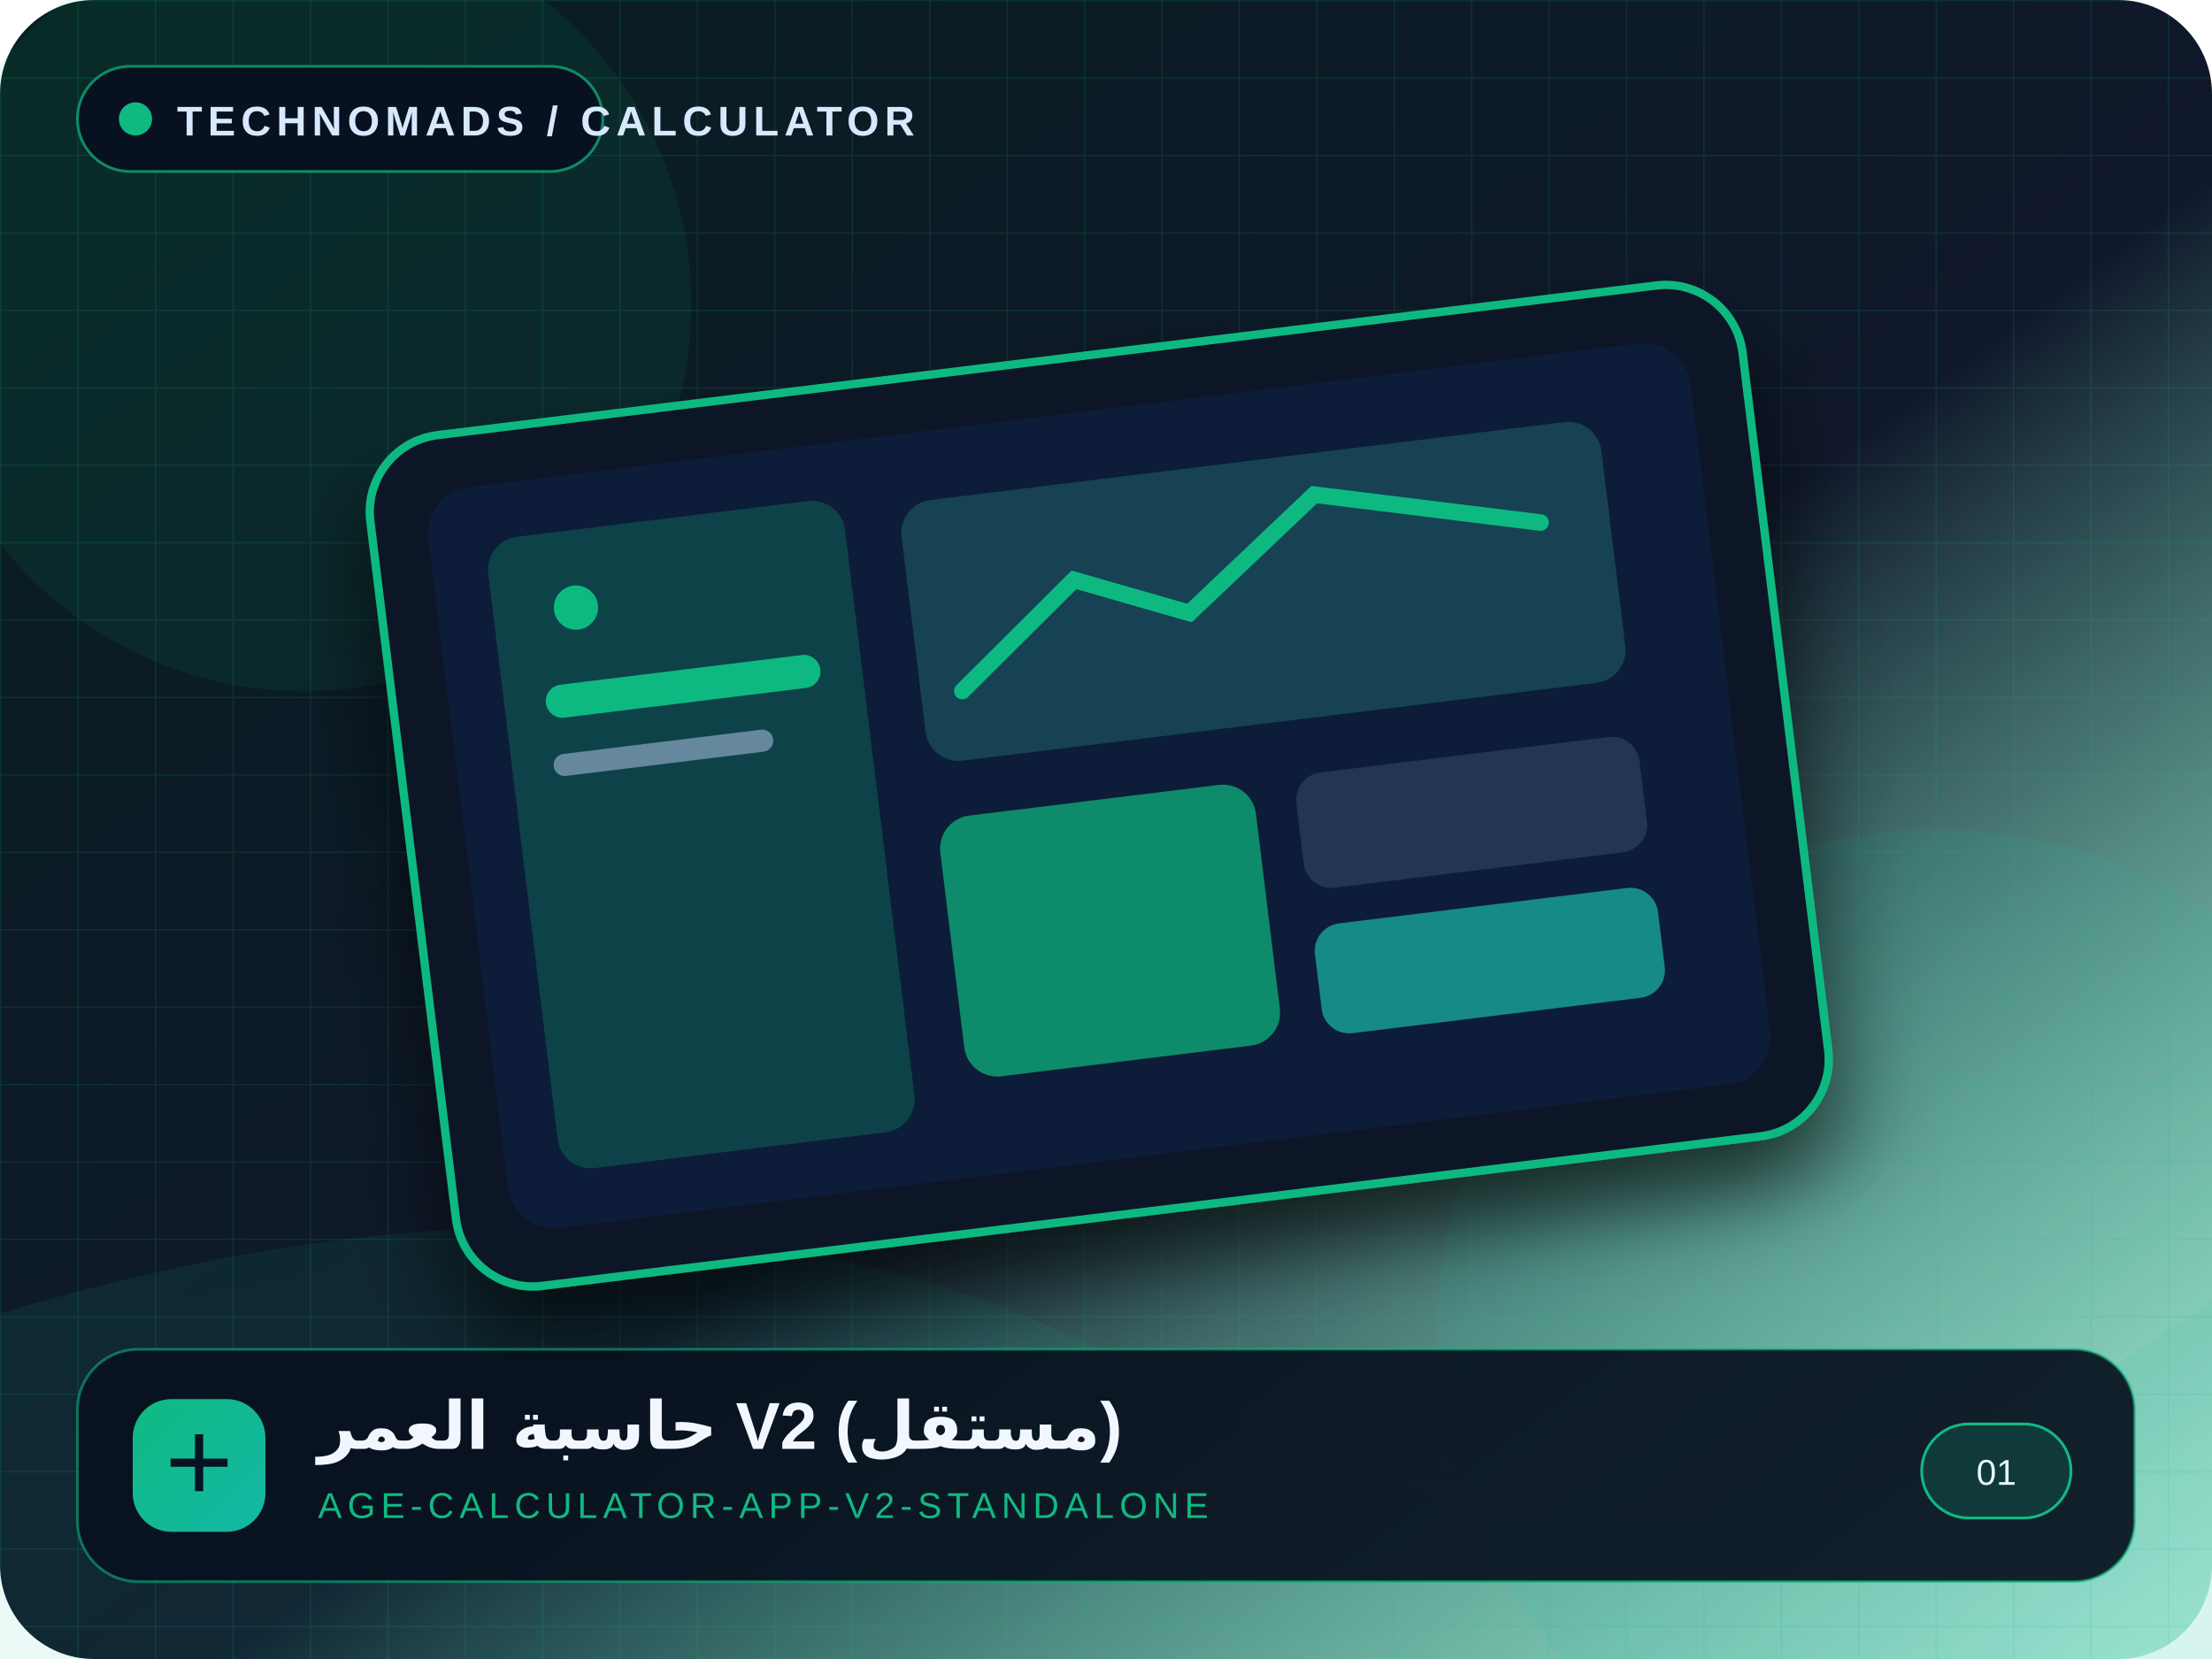
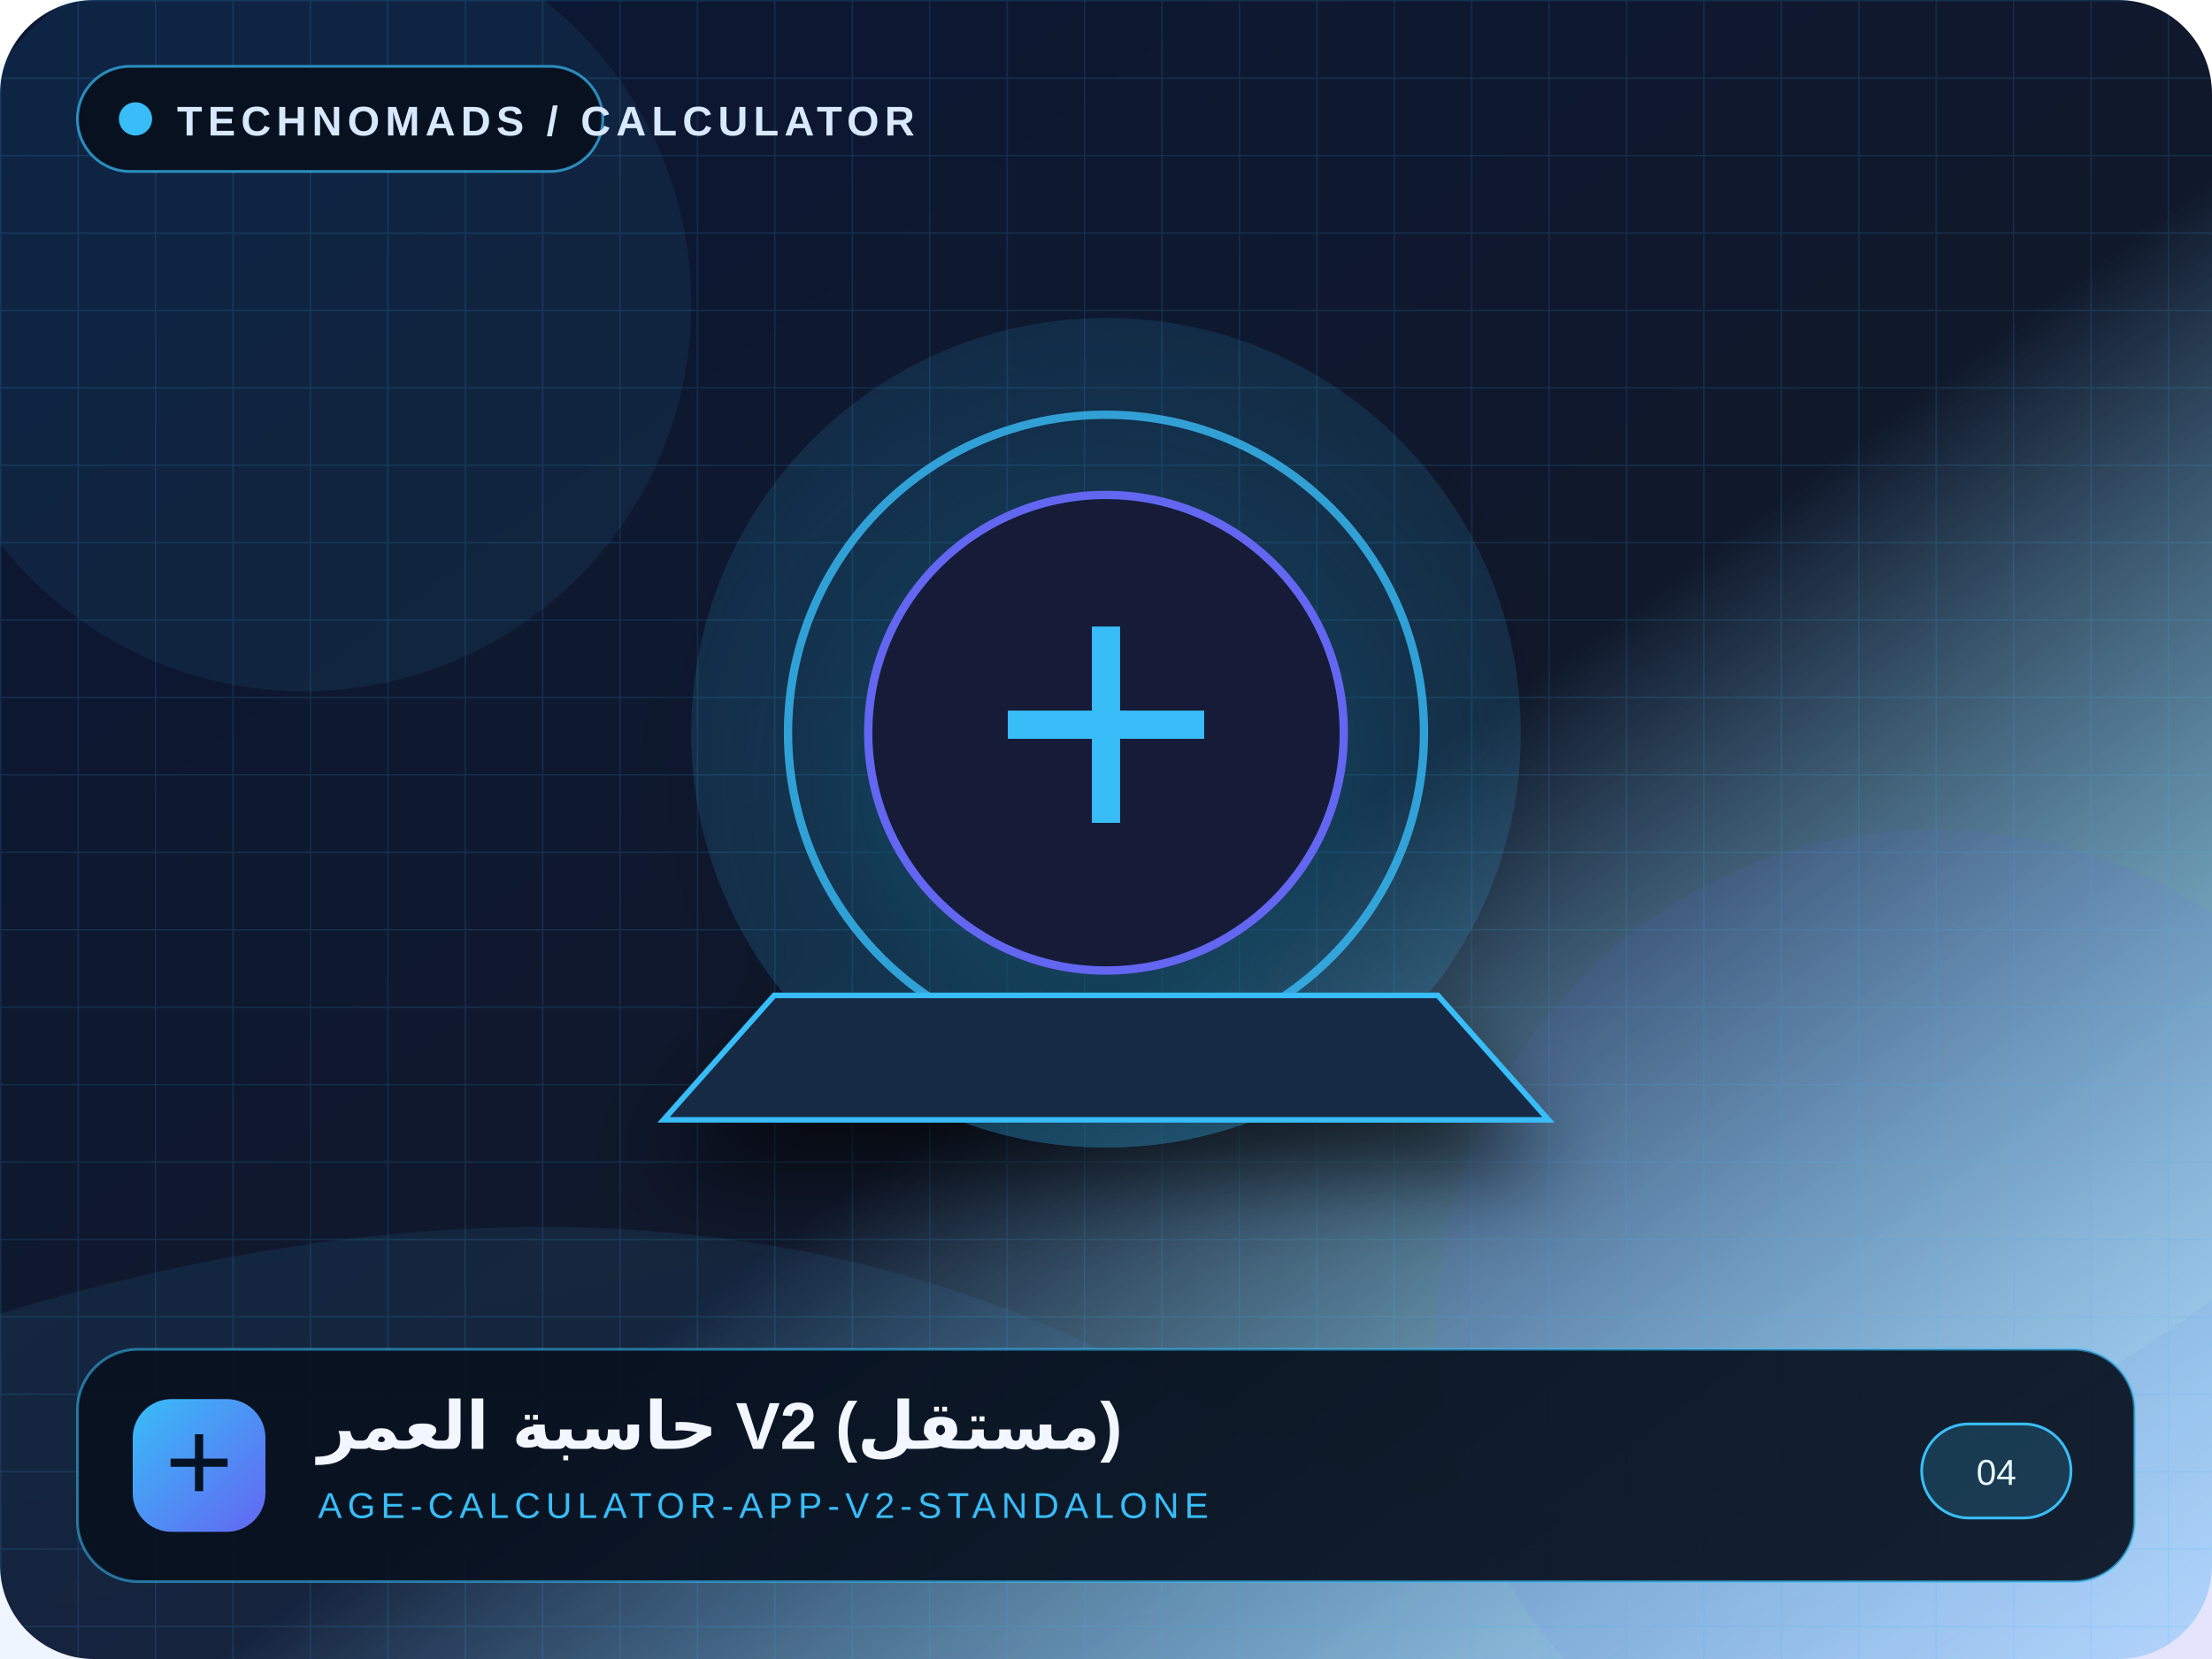
<svg xmlns="http://www.w3.org/2000/svg" width="800" height="600" viewBox="0 0 800 600">
  <defs>
    <linearGradient id="bg" x1="0" y1="0" x2="1" y2="1">
-       <stop stop-color="#071f20" />
+       <stop stop-color="#0b1735" />
      <stop offset=".55" stop-color="#10182b" />
-       <stop offset="1" stop-color="#10b981" stop-opacity=".3" />
+       <stop offset="1" stop-color="#38bdf8" stop-opacity=".3" />
    </linearGradient>
    <linearGradient id="shine" x1="0" y1="0" x2="1" y2="1">
-       <stop stop-color="#10b981" />
-       <stop offset="1" stop-color="#14b8a6" />
+       <stop stop-color="#38bdf8" />
+       <stop offset="1" stop-color="#6366f1" />
    </linearGradient>
    <pattern id="grid" width="28" height="28" patternUnits="userSpaceOnUse">
-       <path d="M28 0H0V28" fill="none" stroke="#10b981" stroke-opacity=".14" />
+       <path d="M28 0H0V28" fill="none" stroke="#38bdf8" stroke-opacity=".14" />
    </pattern>
    <filter id="shadow" x="-30%" y="-30%" width="160%" height="170%">
      <feDropShadow dx="0" dy="18" stdDeviation="16" flood-color="#000" flood-opacity=".65" />
    </filter>
  </defs>
  <rect width="800" height="600" rx="34" fill="url(#bg)" />
  <rect width="800" height="600" rx="34" fill="url(#grid)" />
-   <circle cx="110" cy="110" r="140" fill="#10b981" opacity=".08" />
-   <circle cx="700" cy="480" r="180" fill="#14b8a6" opacity=".09" />
+   <circle cx="110" cy="110" r="140" fill="#38bdf8" opacity=".08" />
+   <circle cx="700" cy="480" r="180" fill="#6366f1" opacity=".09" />
  <path d="M0 475 Q250 400 430 505 T800 470 V600 H0Z" fill="url(#shine)" opacity=".09" />
-   <g filter="url(#shadow)" transform="translate(0 4) rotate(-7 400 300)">
-     <rect x="150" y="125" width="500" height="310" rx="28" fill="#0a1327" stroke="#10b981" stroke-width="3" />
-     <rect x="170" y="145" width="460" height="270" rx="17" fill="#111d37" />
-     <rect x="190" y="165" width="130" height="230" rx="12" fill="#10b981" opacity=".24" />
-     <circle cx="220" cy="193" r="8" fill="#10b981" />
-     <rect x="205" y="220" width="100" height="12" rx="6" fill="#10b981" />
-     <rect x="205" y="245" width="80" height="8" rx="4" fill="#9fb7d6" opacity=".6" />
-     <rect x="340" y="170" width="255" height="95" rx="12" fill="#14b8a6" opacity=".24" />
-     <path d="M355 240 L400 205 L440 222 L490 185 L570 205" fill="none" stroke="#10b981" stroke-width="6" stroke-linecap="round" />
-     <rect x="340" y="285" width="115" height="95" rx="12" fill="#10b981" opacity=".7" />
-     <rect x="470" y="285" width="125" height="42" rx="10" fill="#243452" />
-     <rect x="470" y="340" width="125" height="40" rx="10" fill="#14b8a6" opacity=".7" />
+   <g filter="url(#shadow)">
+     <circle cx="400" cy="265" r="150" fill="#38bdf8" opacity=".12" />
+     <circle cx="400" cy="265" r="115" fill="none" stroke="#38bdf8" stroke-width="3" opacity=".8" />
+     <circle cx="400" cy="265" r="86" fill="#121e38" stroke="#6366f1" stroke-width="3" />
+     <text x="400" y="300" text-anchor="middle" font-size="100" font-weight="700" fill="#38bdf8" font-family="Arial,sans-serif">＋</text>
+     <path d="M280 360 L520 360 L560 405 L240 405 Z" fill="#182945" stroke="#38bdf8" stroke-width="2" />
  </g>
  <g>
-     <rect x="28" y="24" width="190" height="38" rx="19" fill="#07111f" stroke="#10b981" stroke-opacity=".7" />
-     <circle cx="49" cy="43" r="6" fill="#10b981" />
+     <rect x="28" y="24" width="190" height="38" rx="19" fill="#07111f" stroke="#38bdf8" stroke-opacity=".7" />
+     <circle cx="49" cy="43" r="6" fill="#38bdf8" />
    <text x="64" y="49" font-family="Arial,sans-serif" font-size="15" font-weight="700" letter-spacing="2" fill="#d7e8ff">TECHNOMADS / CALCULATOR</text>
-     <rect x="28" y="488" width="744" height="84" rx="22" fill="#08111f" fill-opacity=".92" stroke="#10b981" stroke-opacity=".55" />
+     <rect x="28" y="488" width="744" height="84" rx="22" fill="#08111f" fill-opacity=".92" stroke="#38bdf8" stroke-opacity=".55" />
    <rect x="48" y="506" width="48" height="48" rx="14" fill="url(#shine)" />
    <text x="72" y="540" text-anchor="middle" font-size="29" font-weight="700" fill="#061324" font-family="Arial,sans-serif">＋</text>
    <text x="115" y="524" font-family="Arial,sans-serif" font-size="24" font-weight="700" fill="#f2f7ff">حاسبة العمر V2 (مستقل)</text>
-     <text x="115" y="549" font-family="Arial,sans-serif" font-size="13" letter-spacing="2" fill="#10b981">AGE-CALCULATOR-APP-V2-STANDALONE</text>
-     <rect x="695" y="515" width="54" height="34" rx="17" fill="#10b981" fill-opacity=".18" stroke="#10b981" />
-     <text x="722" y="537" text-anchor="middle" font-family="Arial,sans-serif" font-size="13" fill="#e7f7ff">01</text>
+     <text x="115" y="549" font-family="Arial,sans-serif" font-size="13" letter-spacing="2" fill="#38bdf8">AGE-CALCULATOR-APP-V2-STANDALONE</text>
+     <rect x="695" y="515" width="54" height="34" rx="17" fill="#38bdf8" fill-opacity=".18" stroke="#38bdf8" />
+     <text x="722" y="537" text-anchor="middle" font-family="Arial,sans-serif" font-size="13" fill="#e7f7ff">04</text>
  </g>
</svg>
